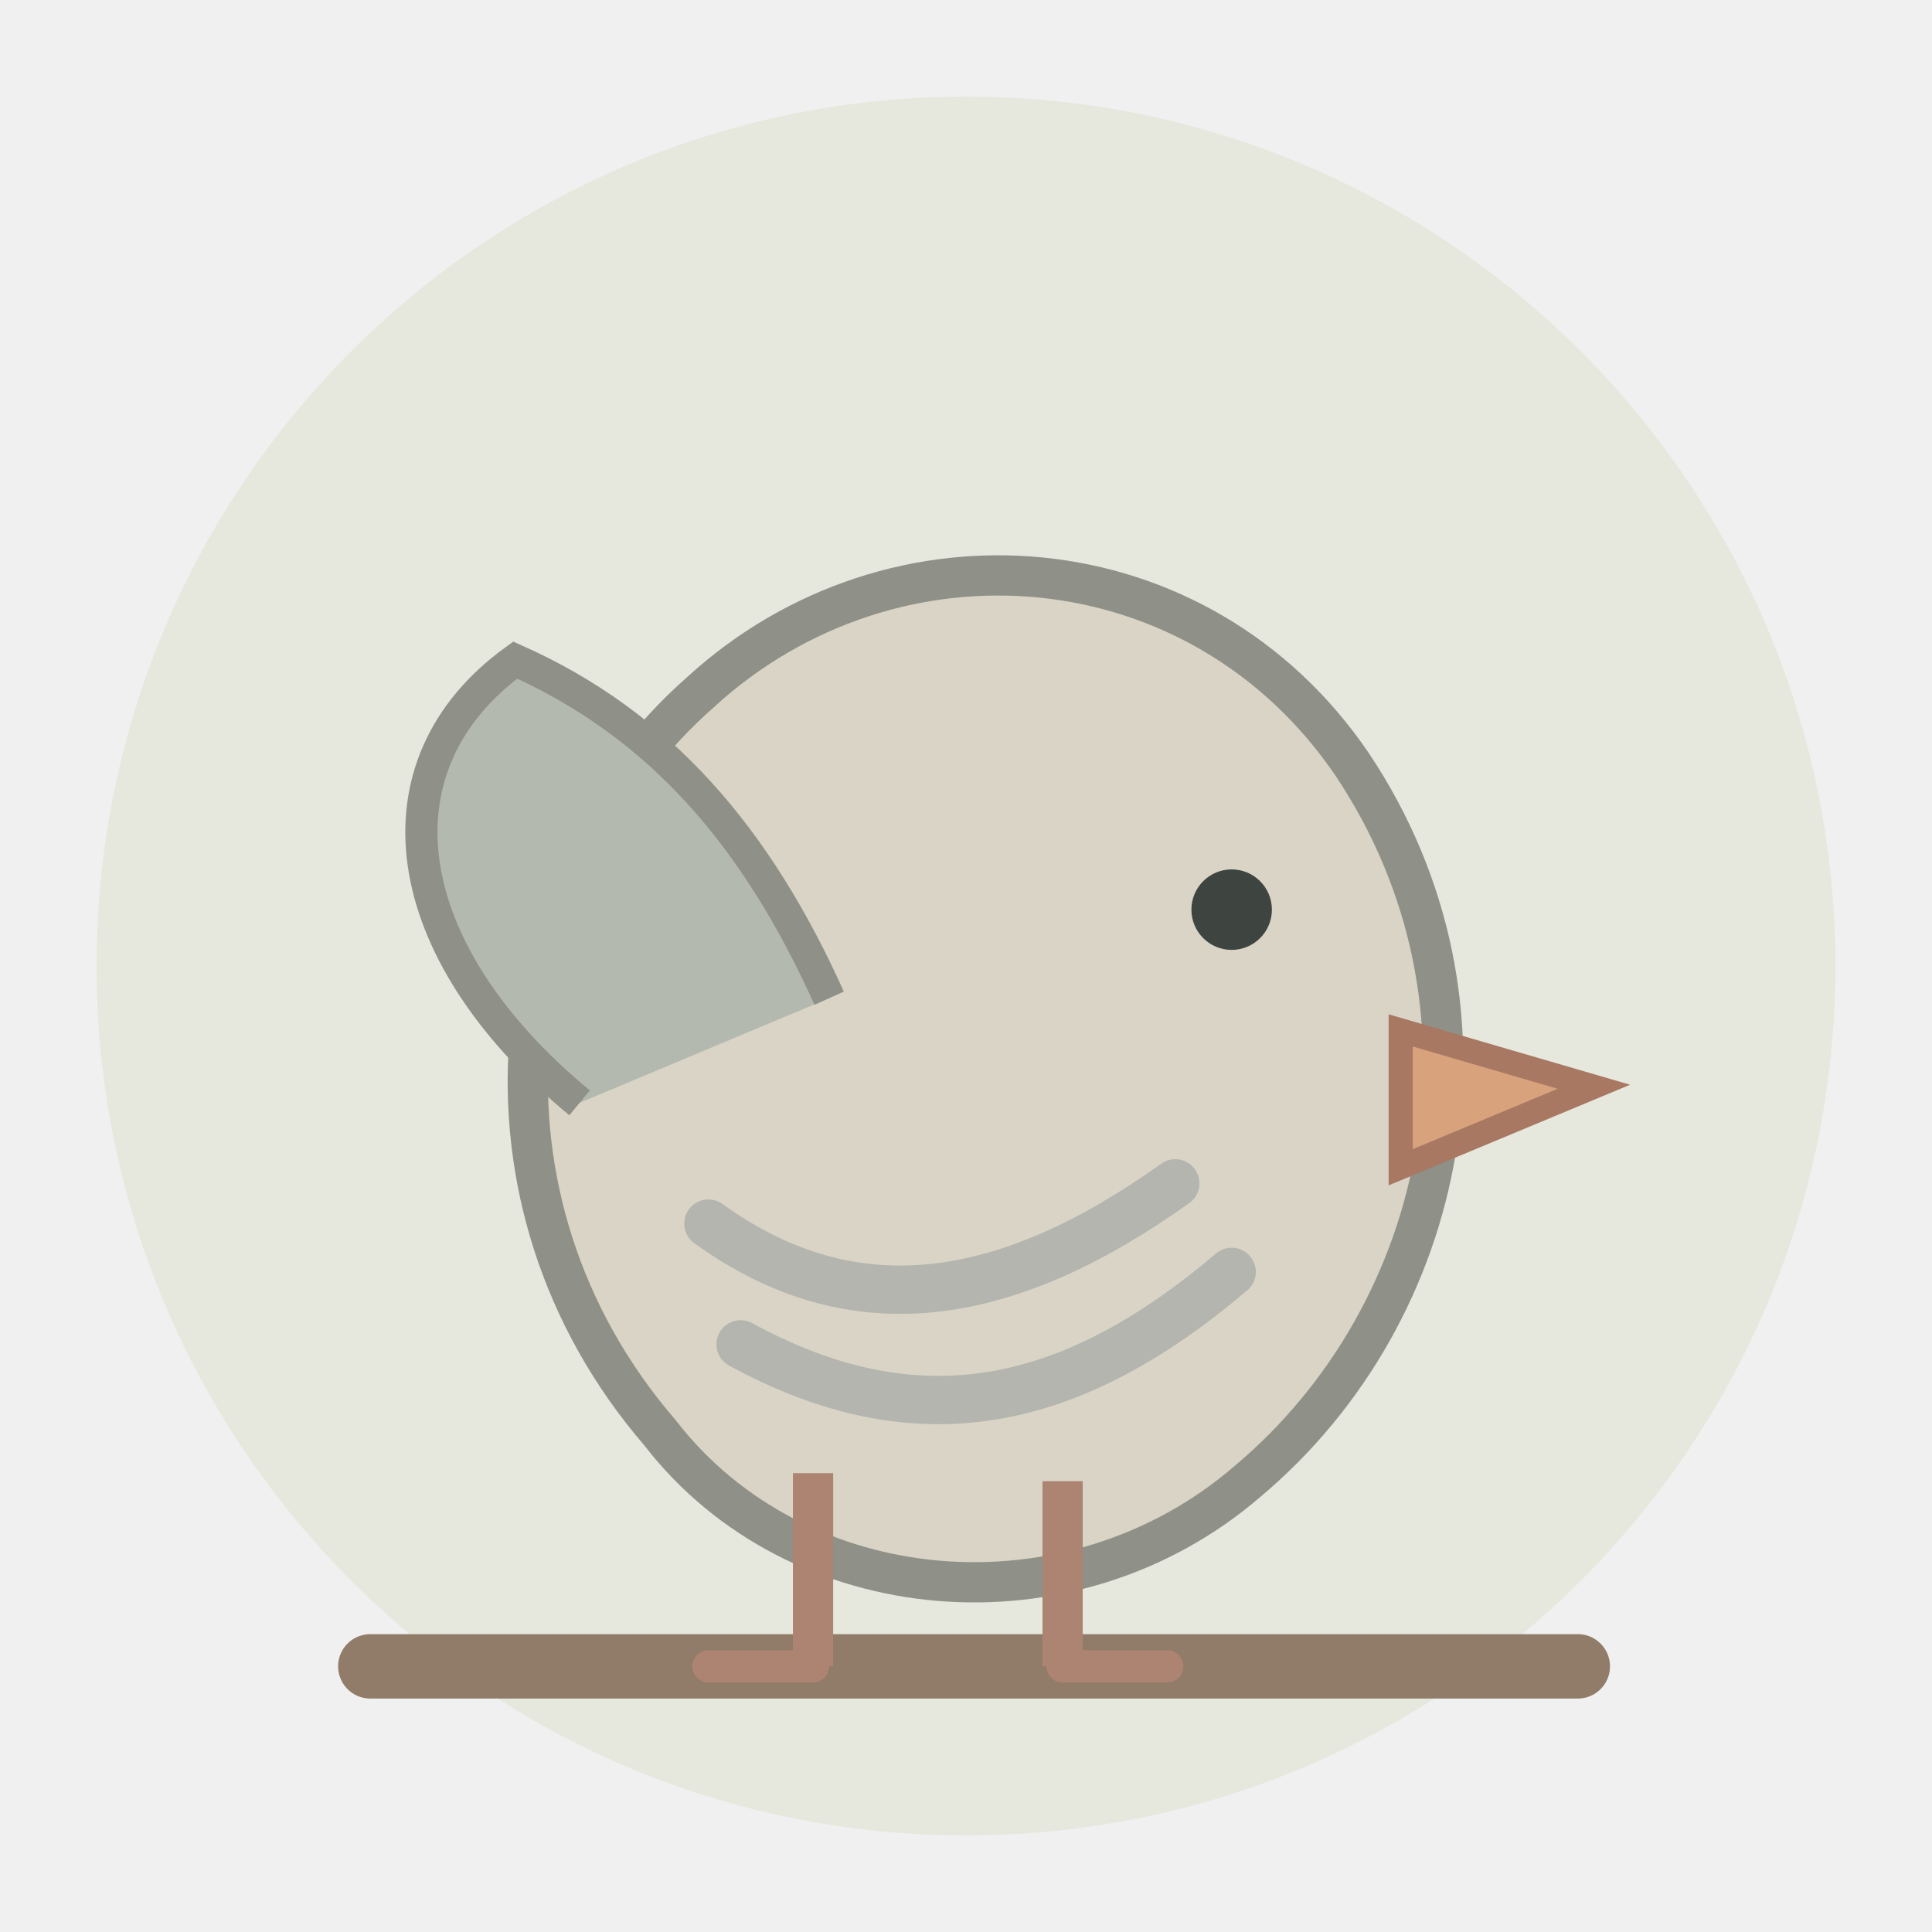
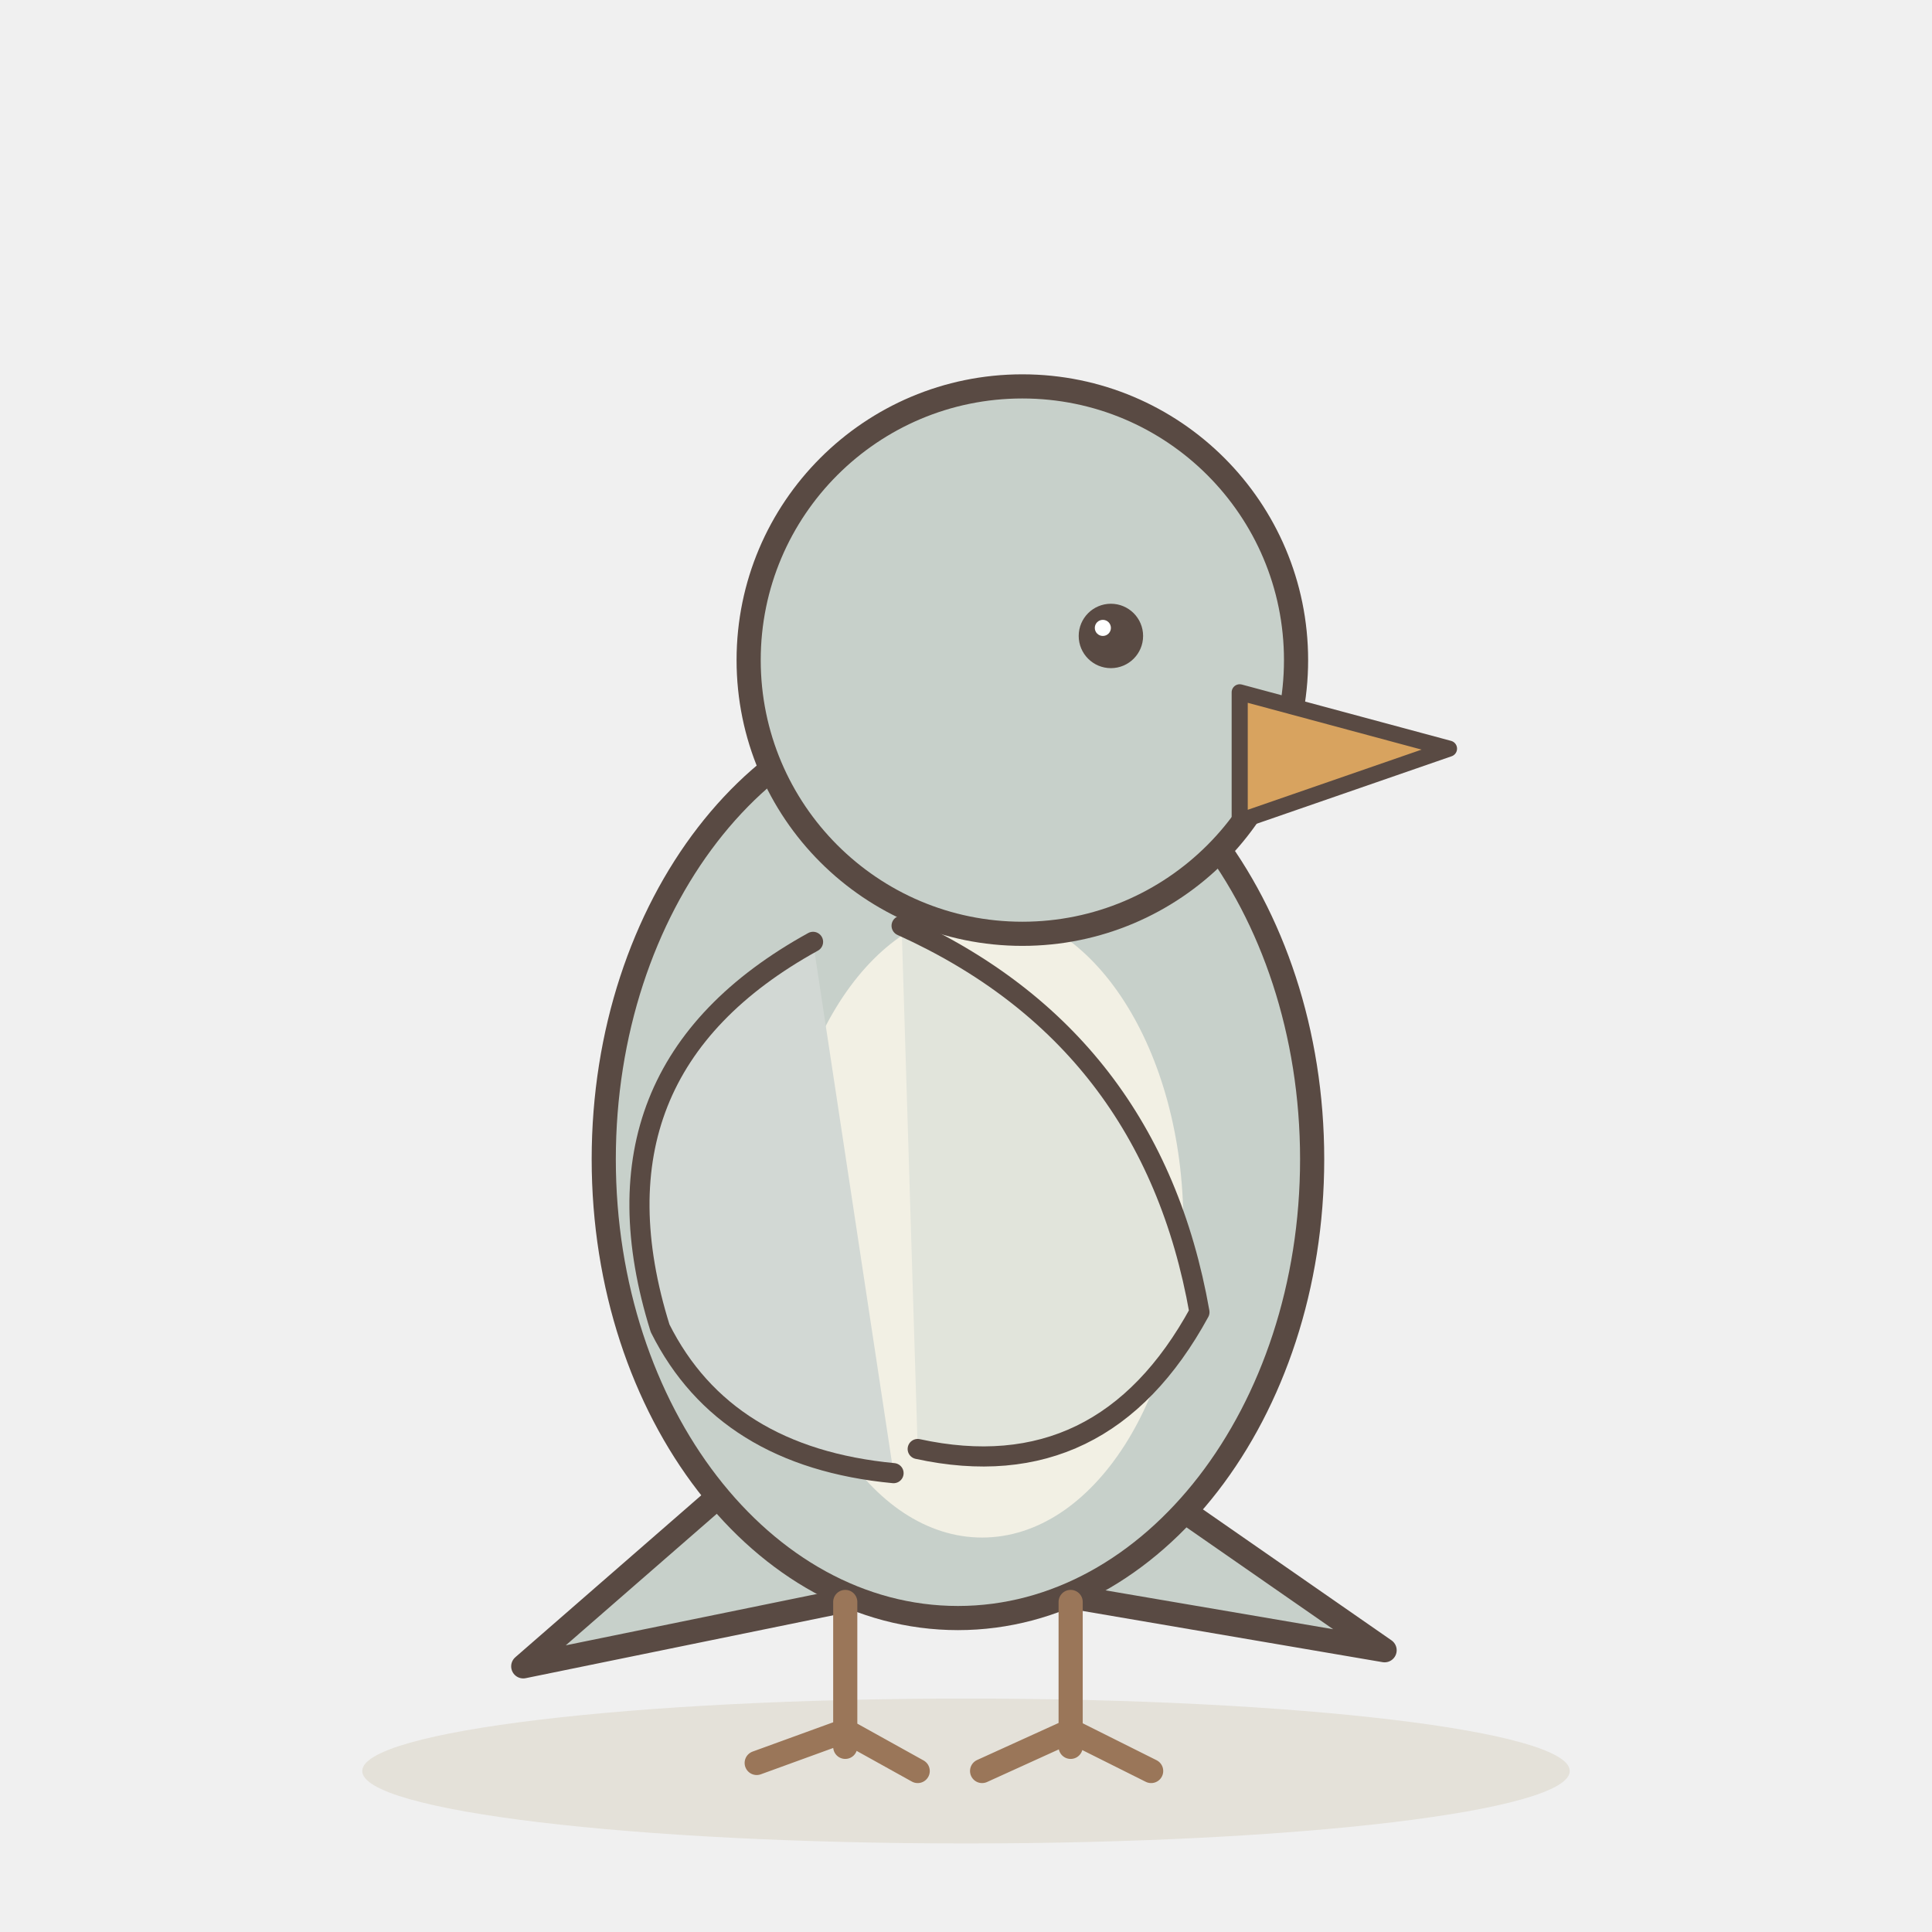
- <svg xmlns="http://www.w3.org/2000/svg" viewBox="0 0 240 240">
-   <circle cx="120" cy="120" r="108" fill="#e6e8dd" />
-   <path d="M46 207h150" stroke="#917c69" stroke-width="8" stroke-linecap="round" />
-   <path d="M82 178c-25-29-20-70 5-92 24-22 62-19 81 9 20 30 12 68-13 89-22 19-56 16-73-6z" fill="#d9d4c6" stroke="#8f9087" stroke-width="5" />
-   <path d="M72 137c-23-19-26-42-8-55 18 8 30 22 39 42" fill="#b4b9b0" stroke="#8f9087" stroke-width="4" />
-   <path d="M88 152c18 13 37 10 58-5m-54 20c22 12 41 8 61-9" fill="none" stroke="#b3b5ae" stroke-width="6" stroke-linecap="round" />
-   <circle cx="153" cy="113" r="5" fill="#3e4541" />
-   <path d="m174 128 24 7-24 10z" fill="#d8a27d" stroke="#a87863" stroke-width="3" />
-   <path d="M101 183v24m31-23v23" stroke="#ad8372" stroke-width="5" />
-   <path d="M101 207H88m44 0h13" stroke="#ad8372" stroke-width="4" stroke-linecap="round" />
+ <svg xmlns="http://www.w3.org/2000/svg" viewBox="0 0 240 240" role="img" aria-label="鸽子">
+   <g stroke-linecap="round" stroke-linejoin="round">
+     <ellipse cx="120" cy="220" rx="75" ry="9" fill="#d9d3c4" opacity=".52" />
+     <path d="M96 180 65 207l44-9m27-18 36 25-41-7" fill="#c7d0ca" stroke="#594a43" stroke-width="3" />
+     <ellipse cx="119" cy="144" rx="44" ry="57" fill="#c7d0ca" stroke="#594a43" stroke-width="3" />
+     <ellipse cx="122" cy="152" rx="25" ry="39" fill="#f4f1e5" opacity=".95" />
+     <path d="M101 117q-29 16-19 48 8 16 29 18" fill="#d2d8d4" stroke="#594a43" stroke-width="2.5" />
+     <path d="M112 115q31 14 37 48-12 22-35 17" fill="#e1e4db" stroke="#594a43" stroke-width="2.5" />
+     <path d="M105 199v18m28-18v18m-28-2-11 4m11-4 9 5m19-5-11 5m11-5 10 5" fill="none" stroke="#9a7659" stroke-width="3" />
+     <circle cx="127" cy="82" r="34" fill="#c7d0ca" stroke="#594a43" stroke-width="3" />
+     <circle cx="138" cy="79" r="4" fill="#594a43" />
+     <circle cx="137" cy="78" r="1" fill="#fff" />
+     <path d="m154 86 26 7-26 9z" fill="#d8a35f" stroke="#594a43" stroke-width="2" />
+   </g>
</svg>
